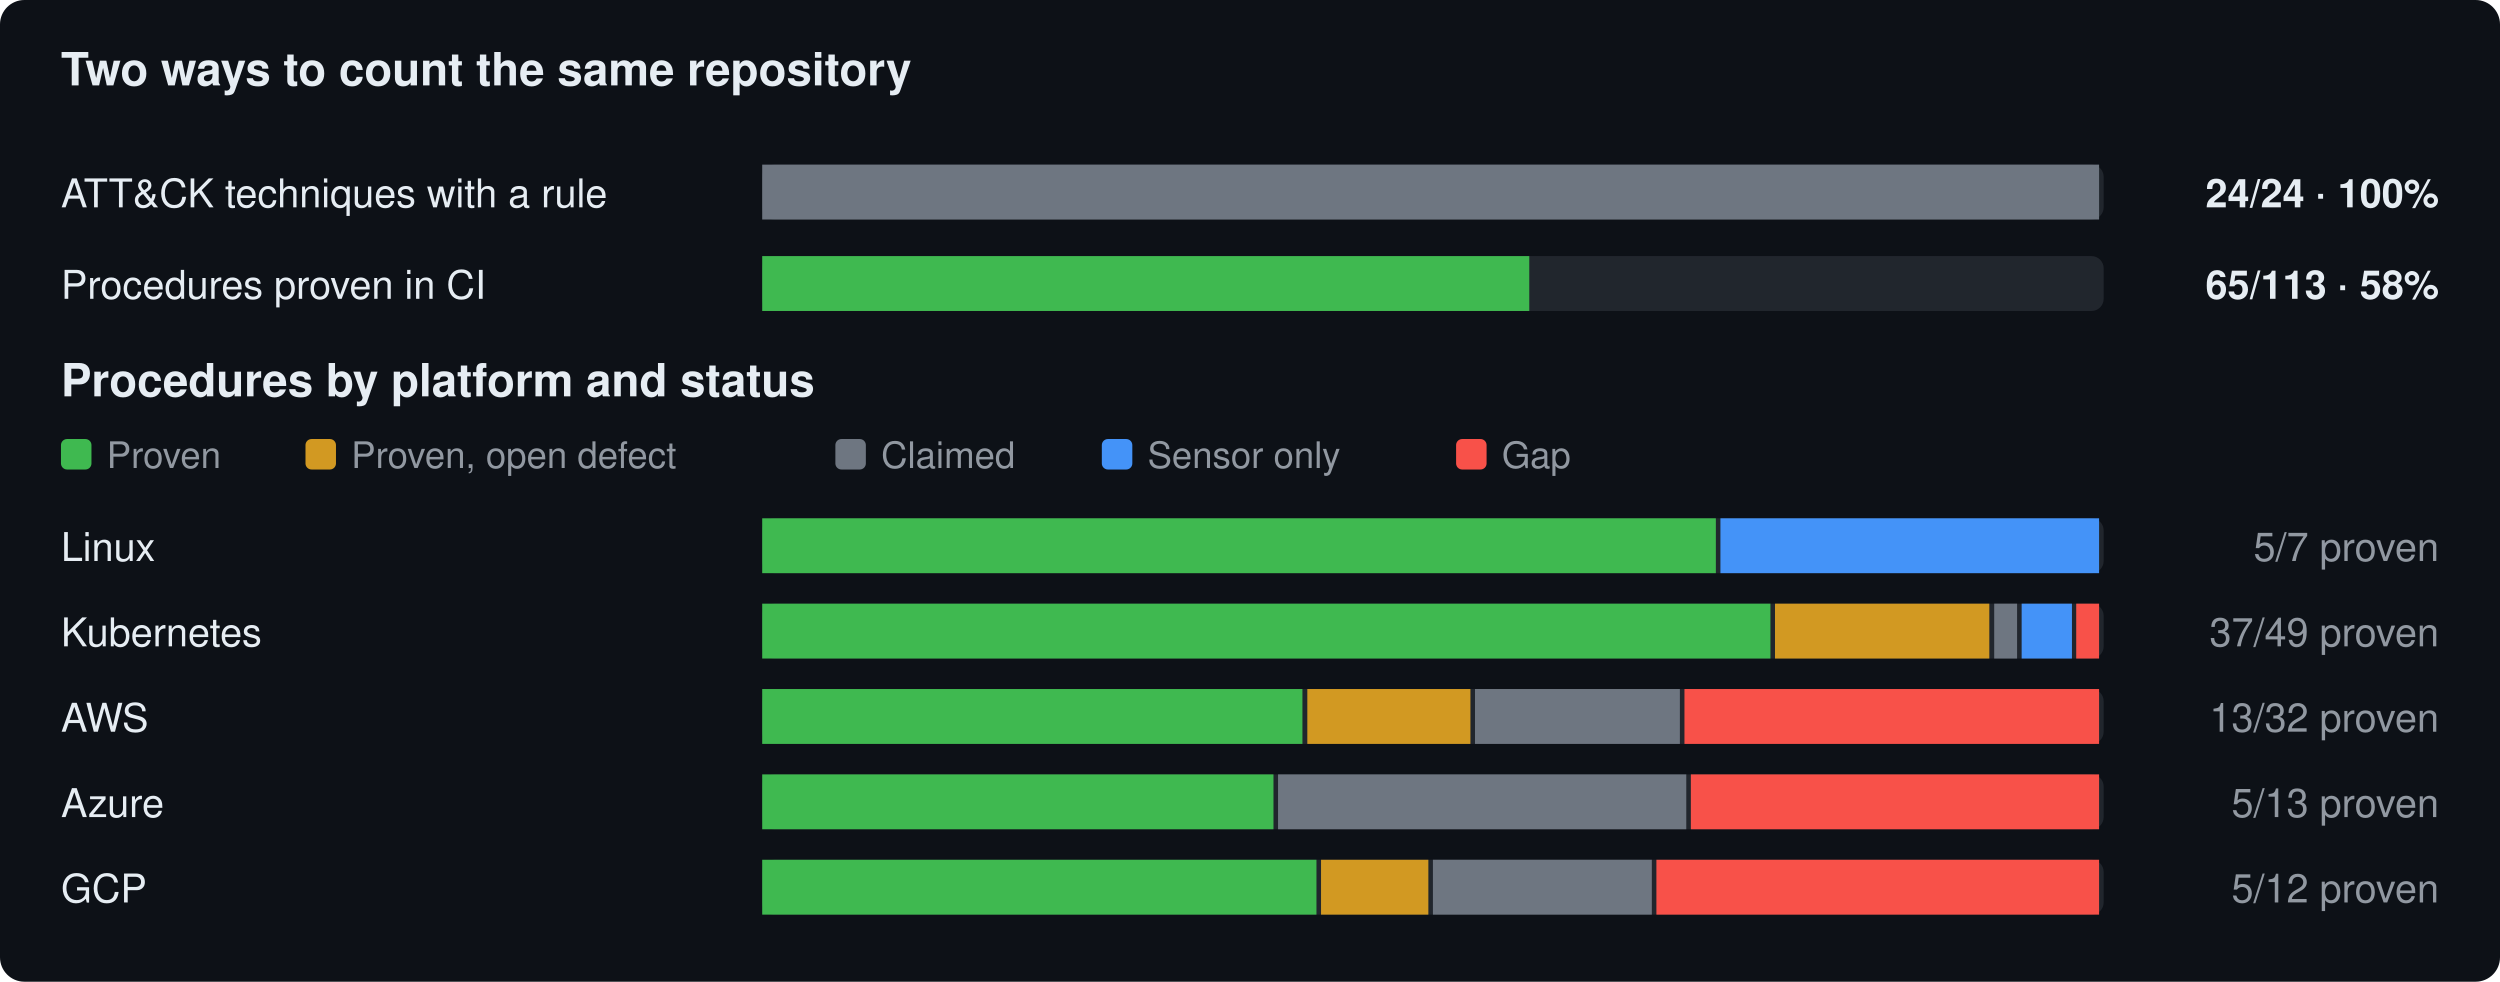
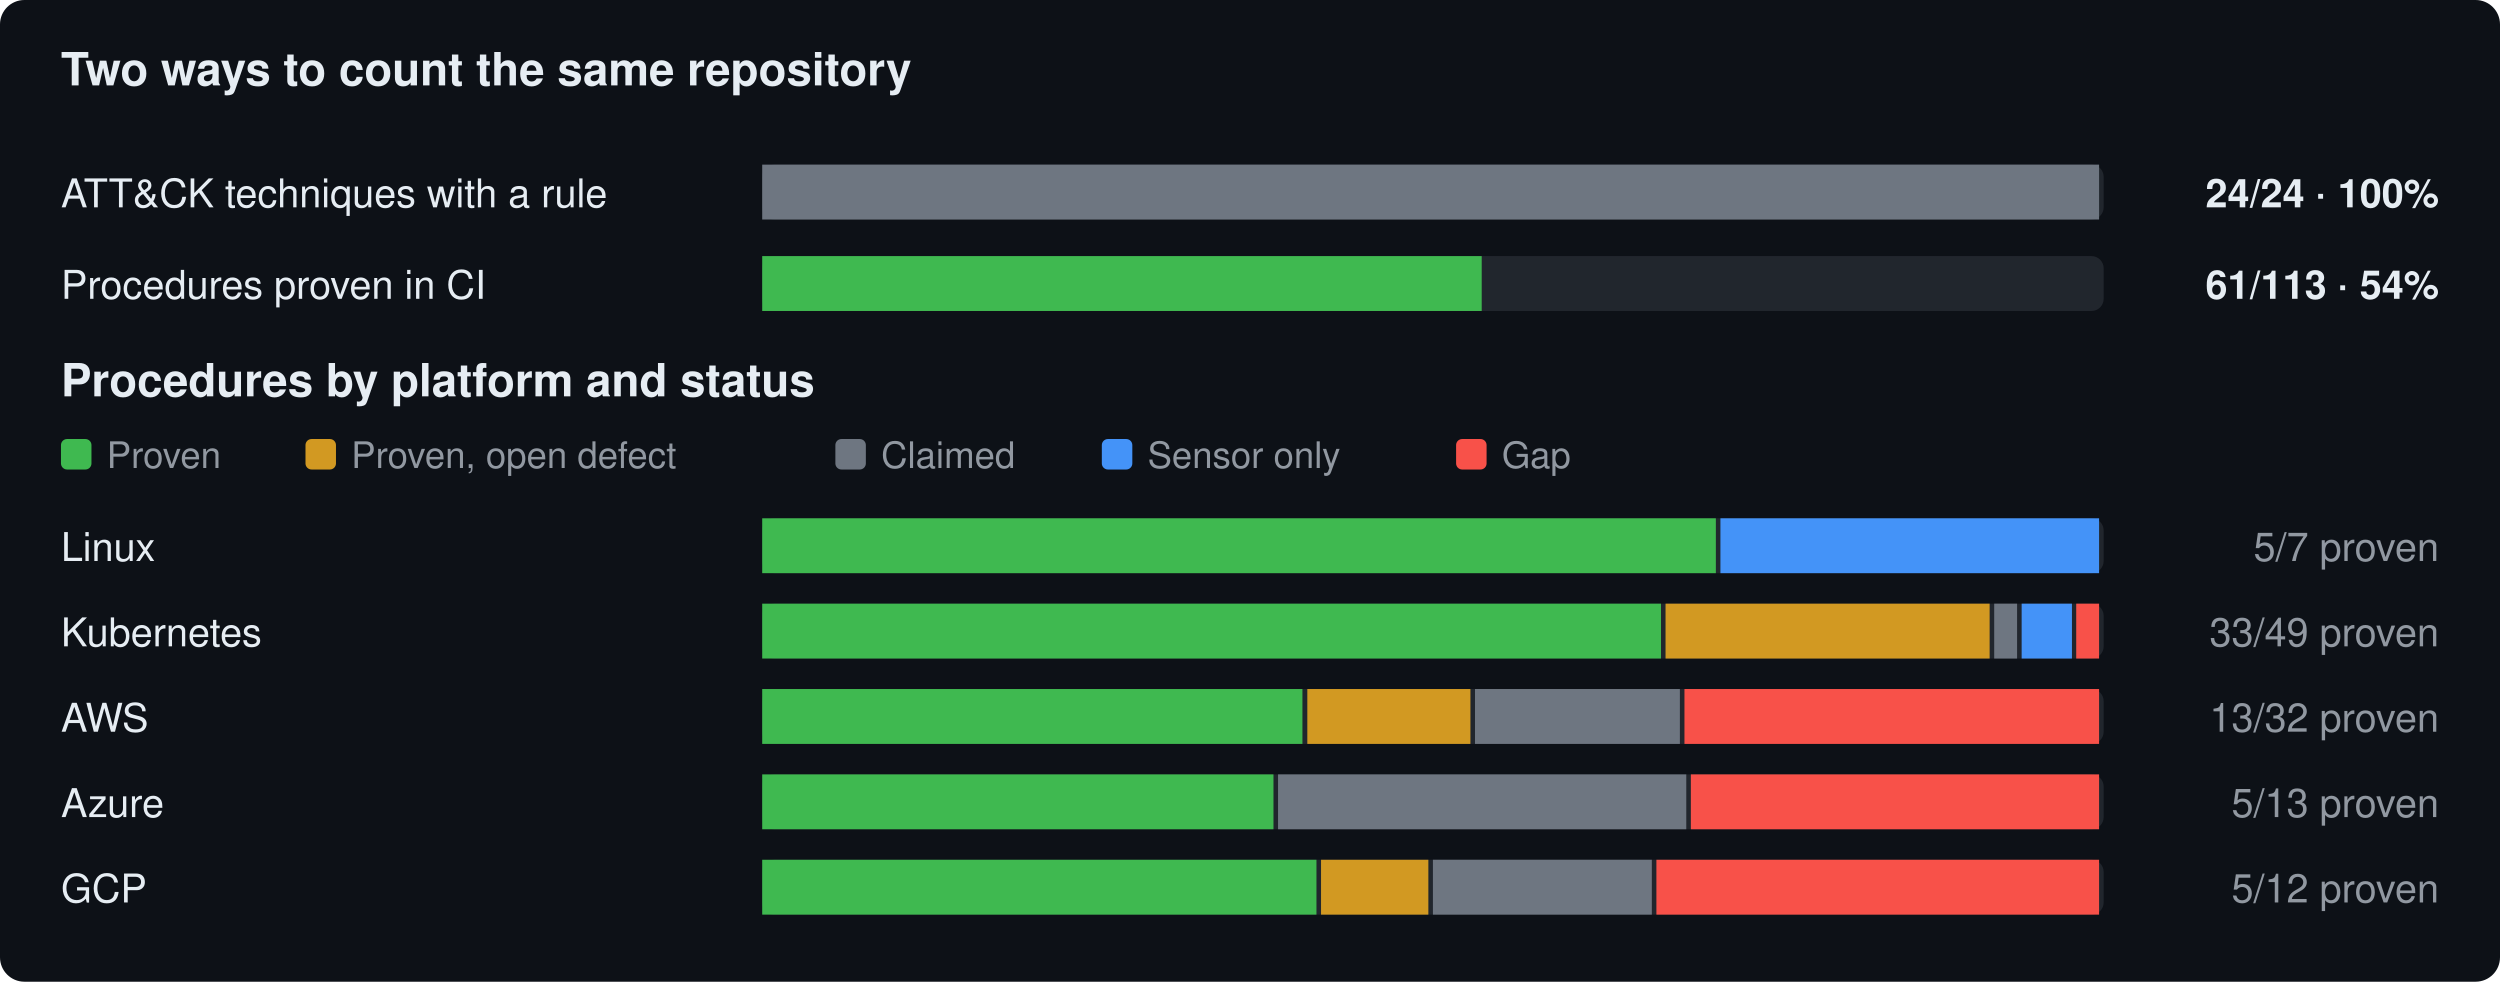
- <svg xmlns="http://www.w3.org/2000/svg" width="820" height="322" viewBox="0 0 820 322" font-family="-apple-system,BlinkMacSystemFont,'Segoe UI',Helvetica,Arial,sans-serif" role="img" aria-label="Procedure coverage: 65 of 113 procedures proven in CI">
+ <svg xmlns="http://www.w3.org/2000/svg" width="820" height="322" viewBox="0 0 820 322" font-family="-apple-system,BlinkMacSystemFont,'Segoe UI',Helvetica,Arial,sans-serif" role="img" aria-label="Procedure coverage: 61 of 113 procedures proven in CI">
  <rect width="820" height="322" rx="8" fill="#0d1117" />
  <text x="20" y="28" fill="#e6edf3" font-size="15" font-weight="600" text-anchor="start">Two ways to count the same repository</text>
  <text x="20" y="68" fill="#e6edf3" font-size="13" font-weight="400" text-anchor="start">ATT&amp;CK techniques with a rule</text>
  <rect x="250" y="54" width="440" height="18" rx="4" fill="#21262d" />
  <rect x="250.0" y="54" width="438.5" height="18" fill="#6e7681" />
  <text x="800" y="68" fill="#e6edf3" font-size="13" font-weight="600" text-anchor="end">24/24 · 100%</text>
  <text x="20" y="98" fill="#e6edf3" font-size="13" font-weight="400" text-anchor="start">Procedures proven in CI</text>
  <rect x="250" y="84" width="440" height="18" rx="4" fill="#21262d" />
-   <rect x="250.0" y="84" width="251.6" height="18" fill="#3fb950" />
-   <text x="800" y="98" fill="#e6edf3" font-size="13" font-weight="600" text-anchor="end">65/113 · 58%</text>
+   <rect x="250.0" y="84" width="236.0" height="18" fill="#3fb950" />
+   <text x="800" y="98" fill="#e6edf3" font-size="13" font-weight="600" text-anchor="end">61/113 · 54%</text>
  <text x="20" y="130" fill="#e6edf3" font-size="15" font-weight="600" text-anchor="start">Procedures by platform and status</text>
  <rect x="20" y="144" width="10" height="10" rx="2" fill="#3fb950" />
  <text x="35" y="153.5" fill="#9198a1" font-size="12" font-weight="400" text-anchor="start">Proven</text>
  <rect x="100.2" y="144" width="10" height="10" rx="2" fill="#d29922" />
  <text x="115.2" y="153.5" fill="#9198a1" font-size="12" font-weight="400" text-anchor="start">Proven, open defect</text>
  <rect x="274.0" y="144" width="10" height="10" rx="2" fill="#6e7681" />
  <text x="289.0" y="153.5" fill="#9198a1" font-size="12" font-weight="400" text-anchor="start">Claimed</text>
  <rect x="361.4" y="144" width="10" height="10" rx="2" fill="#4493f8" />
  <text x="376.4" y="153.5" fill="#9198a1" font-size="12" font-weight="400" text-anchor="start">Sensor only</text>
  <rect x="477.6" y="144" width="10" height="10" rx="2" fill="#f85149" />
  <text x="492.6" y="153.5" fill="#9198a1" font-size="12" font-weight="400" text-anchor="start">Gap</text>
  <text x="20" y="184" fill="#e6edf3" font-size="13" font-weight="400" text-anchor="start">Linux</text>
  <rect x="250" y="170" width="440" height="18" rx="4" fill="#21262d" />
  <rect x="250.0" y="170" width="312.8" height="18" fill="#3fb950" />
  <rect x="564.3" y="170" width="124.2" height="18" fill="#4493f8" />
  <text x="800" y="184" fill="#9198a1" font-size="13" font-weight="400" text-anchor="end">5/7 proven</text>
  <text x="20" y="212" fill="#e6edf3" font-size="13" font-weight="400" text-anchor="start">Kubernetes</text>
  <rect x="250" y="198" width="440" height="18" rx="4" fill="#21262d" />
-   <rect x="250.0" y="198" width="330.7" height="18" fill="#3fb950" />
-   <rect x="582.2" y="198" width="70.3" height="18" fill="#d29922" />
+   <rect x="250.0" y="198" width="294.8" height="18" fill="#3fb950" />
+   <rect x="546.3" y="198" width="106.3" height="18" fill="#d29922" />
  <rect x="654.1" y="198" width="7.5" height="18" fill="#6e7681" />
  <rect x="663.1" y="198" width="16.5" height="18" fill="#4493f8" />
  <rect x="681.0" y="198" width="7.5" height="18" fill="#f85149" />
-   <text x="800" y="212" fill="#9198a1" font-size="13" font-weight="400" text-anchor="end">37/49 proven</text>
+   <text x="800" y="212" fill="#9198a1" font-size="13" font-weight="400" text-anchor="end">33/49 proven</text>
  <text x="20" y="240" fill="#e6edf3" font-size="13" font-weight="400" text-anchor="start">AWS</text>
  <rect x="250" y="226" width="440" height="18" rx="4" fill="#21262d" />
  <rect x="250.0" y="226" width="177.2" height="18" fill="#3fb950" />
  <rect x="428.8" y="226" width="53.5" height="18" fill="#d29922" />
  <rect x="483.8" y="226" width="67.2" height="18" fill="#6e7681" />
  <rect x="552.5" y="226" width="136.0" height="18" fill="#f85149" />
  <text x="800" y="240" fill="#9198a1" font-size="13" font-weight="400" text-anchor="end">13/32 proven</text>
  <text x="20" y="268" fill="#e6edf3" font-size="13" font-weight="400" text-anchor="start">Azure</text>
  <rect x="250" y="254" width="440" height="18" rx="4" fill="#21262d" />
  <rect x="250.0" y="254" width="167.7" height="18" fill="#3fb950" />
  <rect x="419.2" y="254" width="133.9" height="18" fill="#6e7681" />
  <rect x="554.6" y="254" width="133.9" height="18" fill="#f85149" />
  <text x="800" y="268" fill="#9198a1" font-size="13" font-weight="400" text-anchor="end">5/13 proven</text>
  <text x="20" y="296" fill="#e6edf3" font-size="13" font-weight="400" text-anchor="start">GCP</text>
  <rect x="250" y="282" width="440" height="18" rx="4" fill="#21262d" />
  <rect x="250.0" y="282" width="181.8" height="18" fill="#3fb950" />
  <rect x="433.3" y="282" width="35.2" height="18" fill="#d29922" />
  <rect x="470.0" y="282" width="71.8" height="18" fill="#6e7681" />
  <rect x="543.3" y="282" width="145.2" height="18" fill="#f85149" />
  <text x="800" y="296" fill="#9198a1" font-size="13" font-weight="400" text-anchor="end">5/12 proven</text>
</svg>
